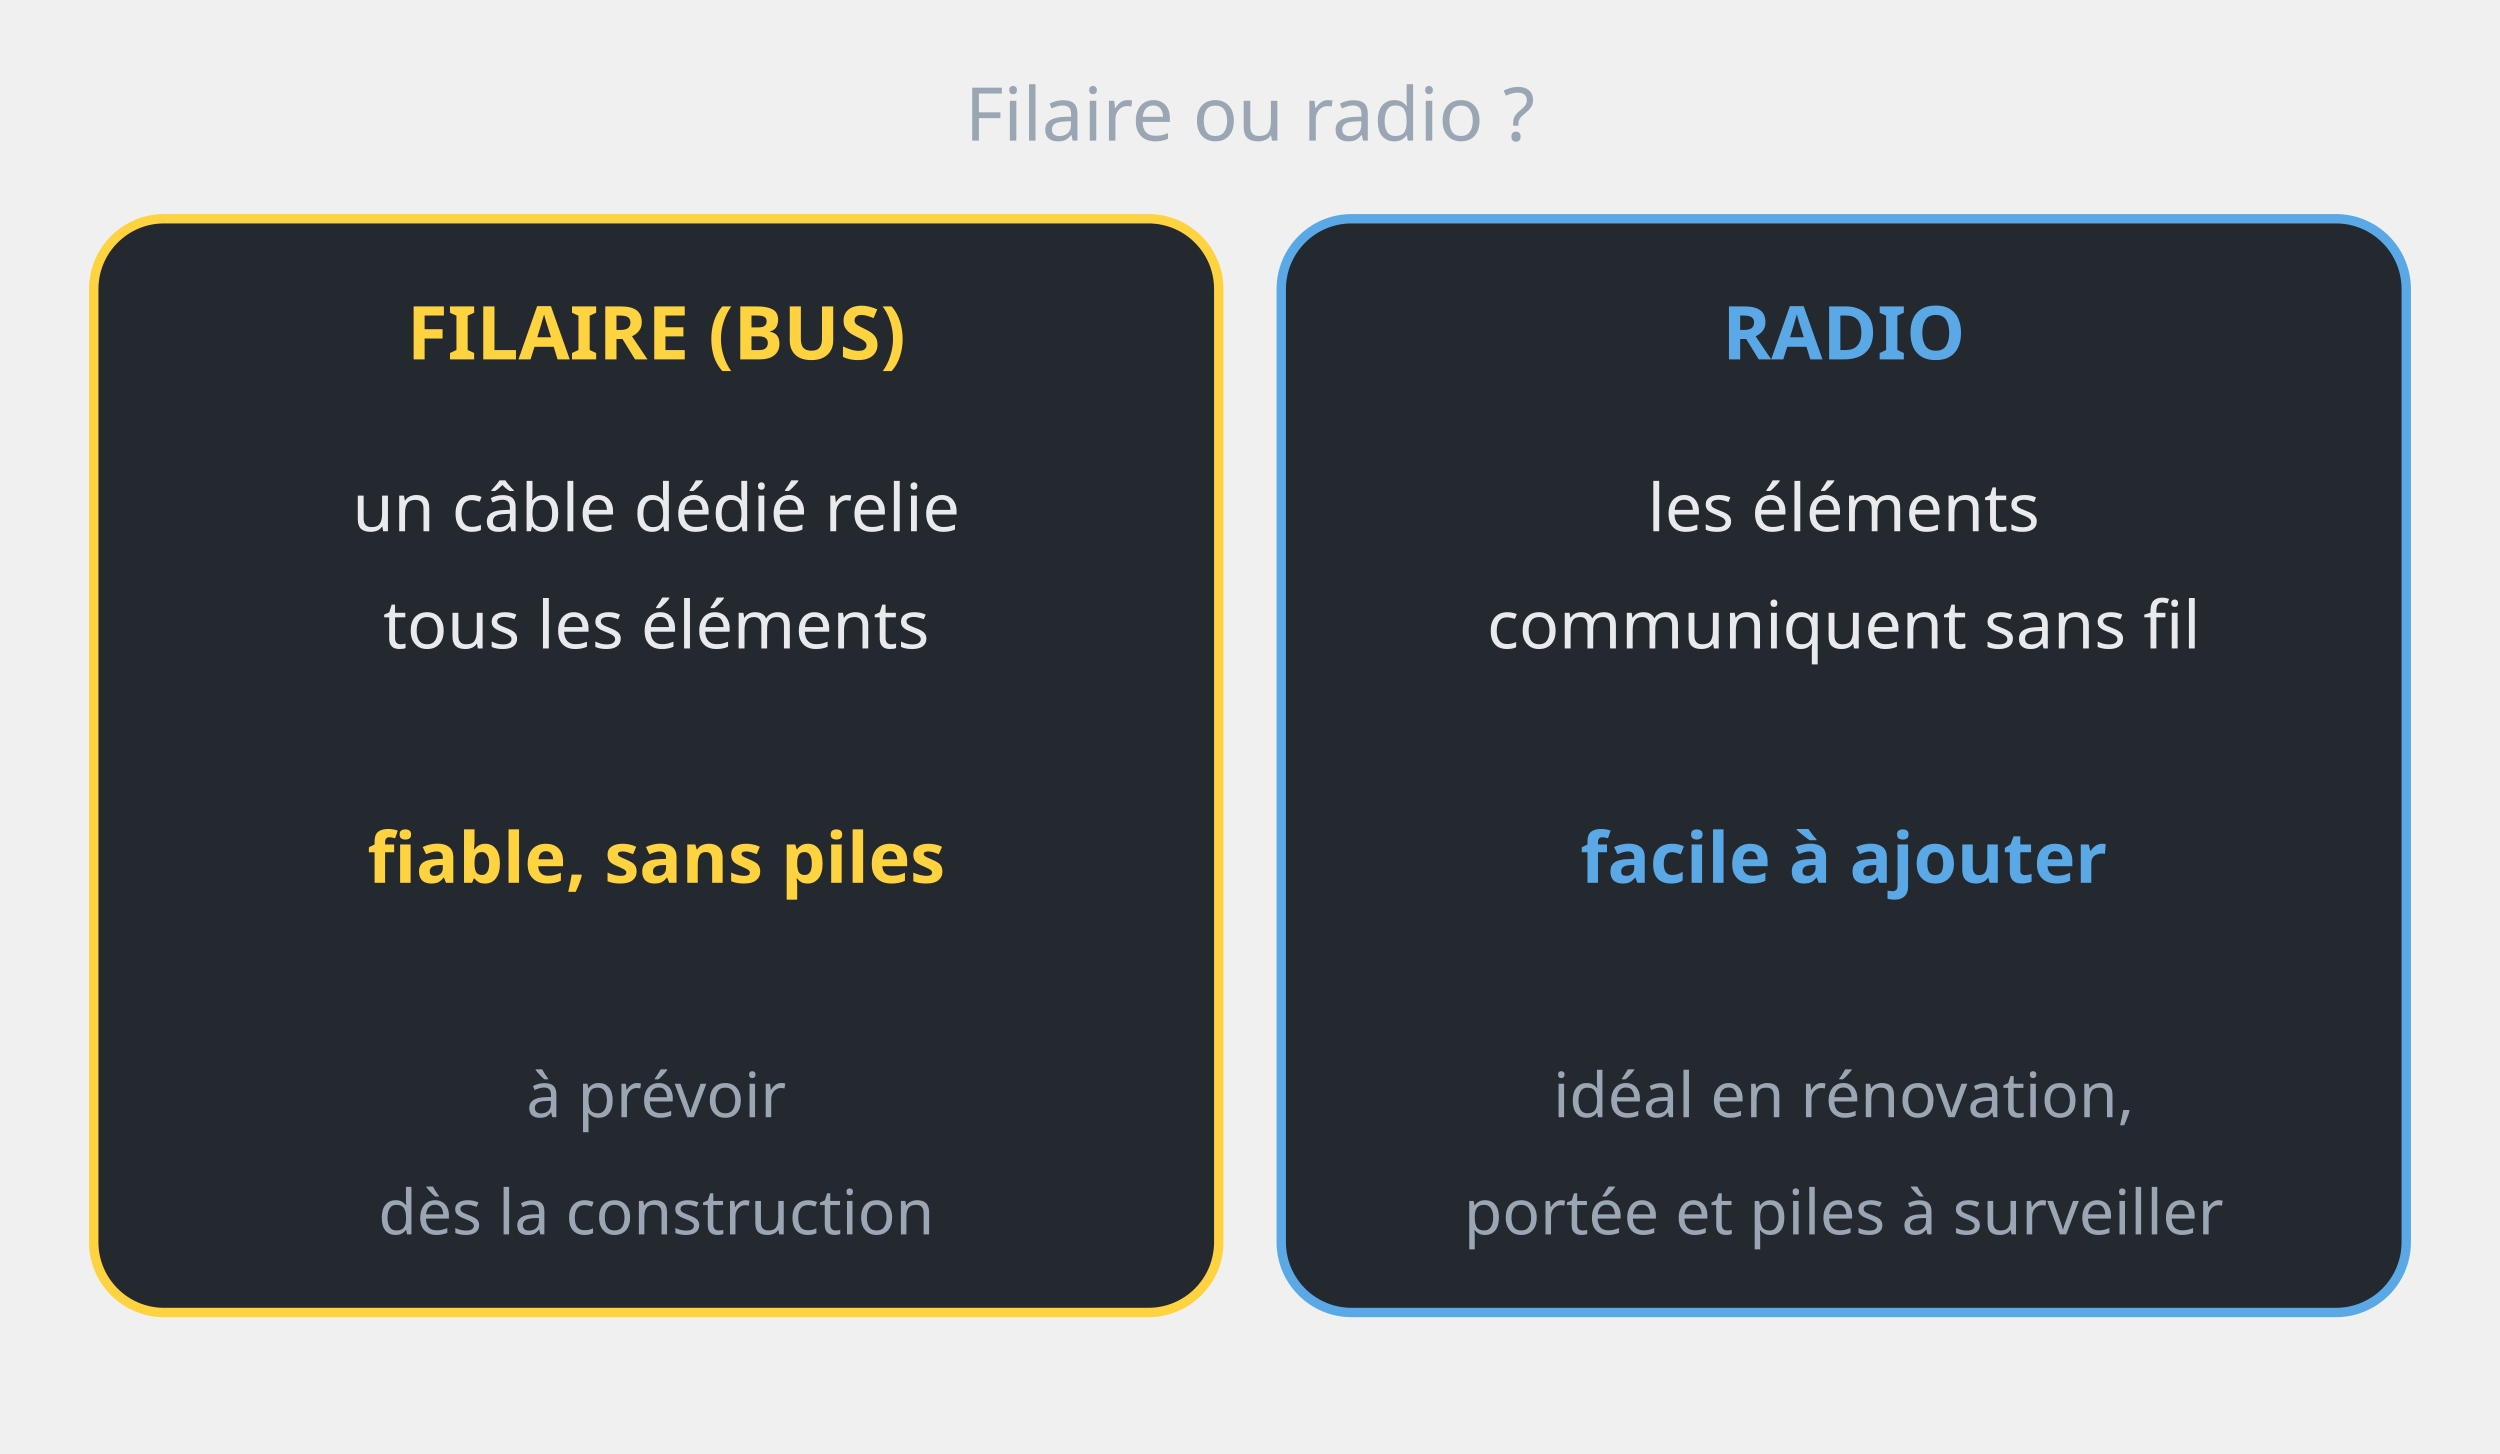
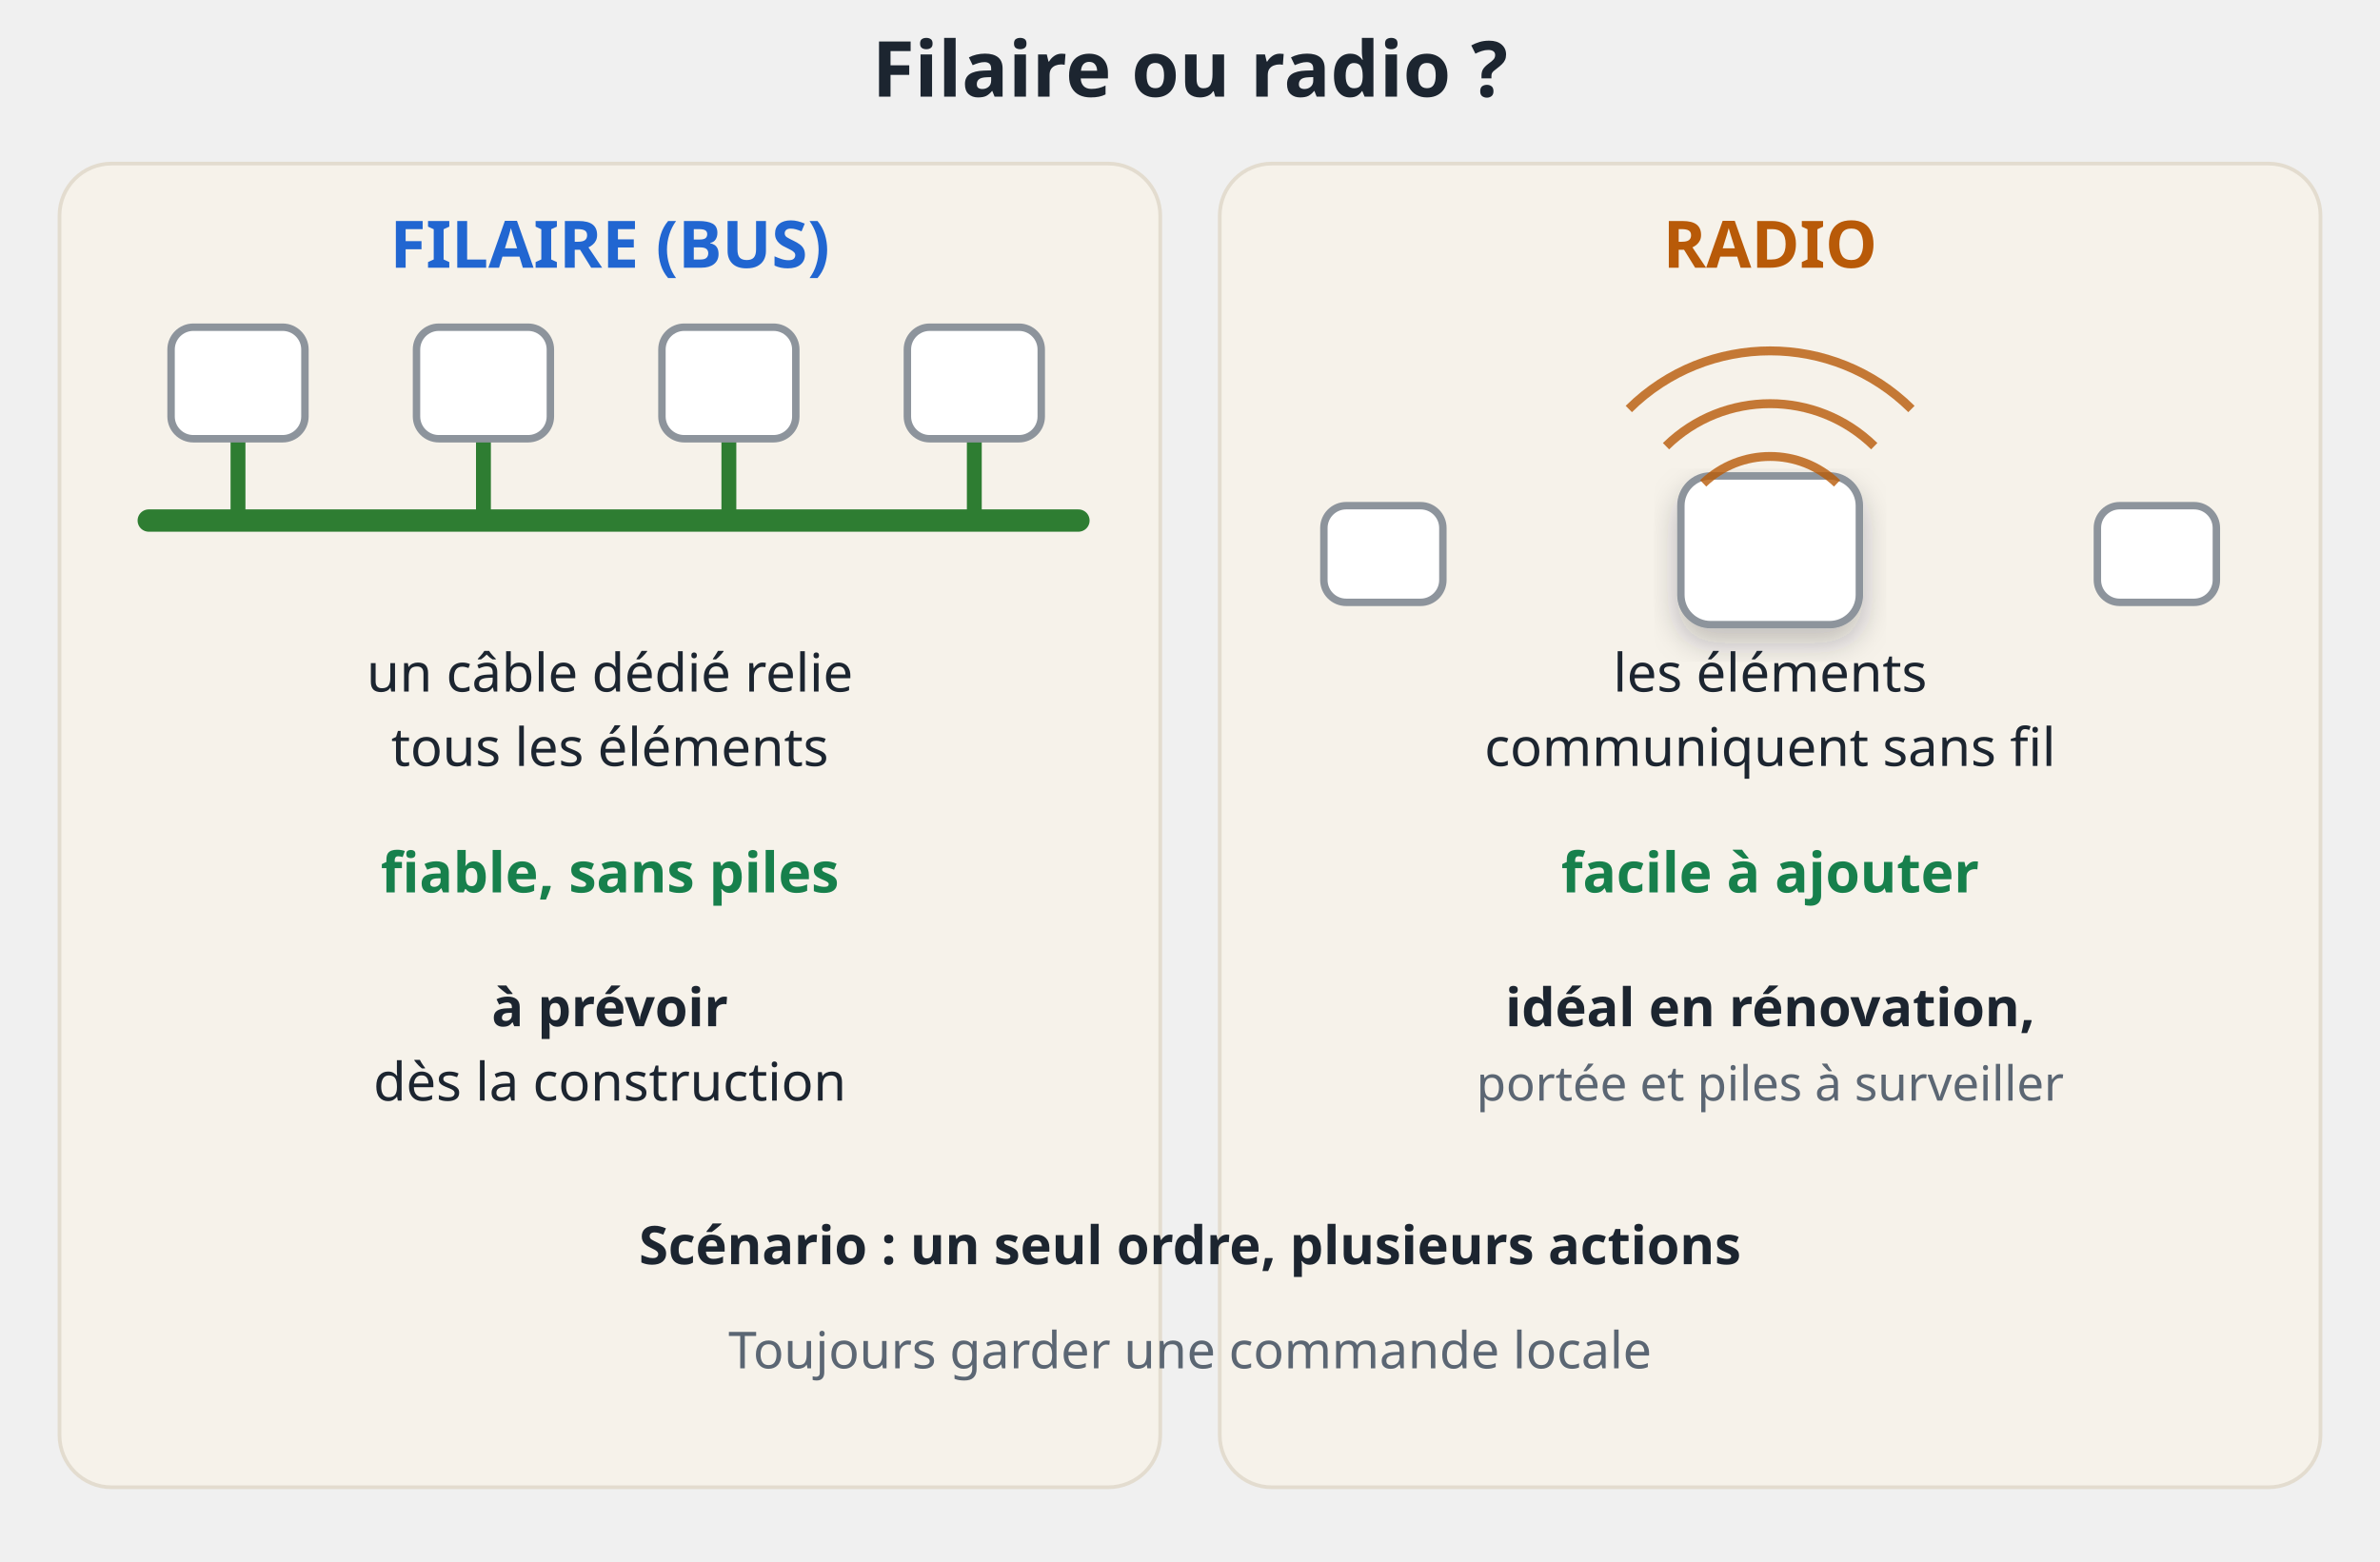
- <svg xmlns="http://www.w3.org/2000/svg" viewBox="0 0 320 186" font-family="'Segoe UI',system-ui,sans-serif" role="img" aria-label="Deux façons de relier les éléments d'une installation domotique : par un câble dédié, le bus, fiable et prévu à la construction ; par radio, sans fil, facile à ajouter en rénovation">
-   <text x="160" y="18" text-anchor="middle" font-size="9.5" fill="#9aa6b3" font-weight="normal">Filaire ou radio ?</text>
-   <rect x="12" y="28" width="144" height="140" rx="9" fill="#24282f" stroke="#ffd23f" stroke-width="1.2" />
-   <text x="84" y="46" text-anchor="middle" font-size="9.5" fill="#ffd23f" font-weight="bold">FILAIRE (BUS)</text>
-   <text x="84" y="68" text-anchor="middle" font-size="8.5" fill="#e8eaed" font-weight="normal">un câble dédié relie</text>
-   <text x="84" y="83" text-anchor="middle" font-size="8.5" fill="#e8eaed" font-weight="normal">tous les éléments</text>
-   <text x="84" y="98" text-anchor="middle" font-size="6" fill="#e8eaed" font-weight="normal" />
-   <text x="84" y="113" text-anchor="middle" font-size="9" fill="#ffd23f" font-weight="bold">fiable, sans piles</text>
-   <text x="84" y="128" text-anchor="middle" font-size="6" fill="#e8eaed" font-weight="normal" />
-   <text x="84" y="143" text-anchor="middle" font-size="8" fill="#9aa6b3" font-weight="normal">à prévoir</text>
-   <text x="84" y="158" text-anchor="middle" font-size="8" fill="#9aa6b3" font-weight="normal">dès la construction</text>
-   <rect x="164" y="28" width="144" height="140" rx="9" fill="#24282f" stroke="#5aa9e6" stroke-width="1.2" />
-   <text x="236" y="46" text-anchor="middle" font-size="9.5" fill="#5aa9e6" font-weight="bold">RADIO</text>
-   <text x="236" y="68" text-anchor="middle" font-size="8.5" fill="#e8eaed" font-weight="normal">les éléments</text>
-   <text x="236" y="83" text-anchor="middle" font-size="8.5" fill="#e8eaed" font-weight="normal">communiquent sans fil</text>
-   <text x="236" y="98" text-anchor="middle" font-size="6" fill="#e8eaed" font-weight="normal" />
-   <text x="236" y="113" text-anchor="middle" font-size="9" fill="#5aa9e6" font-weight="bold">facile à ajouter</text>
-   <text x="236" y="128" text-anchor="middle" font-size="6" fill="#e8eaed" font-weight="normal" />
-   <text x="236" y="143" text-anchor="middle" font-size="8" fill="#9aa6b3" font-weight="normal">idéal en rénovation,</text>
-   <text x="236" y="158" text-anchor="middle" font-size="8" fill="#9aa6b3" font-weight="normal">portée et piles à surveiller</text>
+ <svg xmlns="http://www.w3.org/2000/svg" viewBox="0 0 640 420" font-family="'Segoe UI',system-ui,sans-serif" role="img" aria-label="Domotique filaire : un câble bus relie tous les éléments, fiable et sans piles, à prévoir dès la construction. Radio : les éléments communiquent sans fil, faciles à ajouter, idéal en rénovation, portée et piles à surveiller">
+   <defs>
+     <linearGradient id="corps" x1="0" y1="0" x2="1" y2="0">
+       <stop offset="0" stop-color="#eef0f2" />
+       <stop offset=".5" stop-color="#fdfdfd" />
+       <stop offset="1" stop-color="#dfe2e6" />
+     </linearGradient>
+     <linearGradient id="nez" x1="0" y1="0" x2="0" y2="1">
+       <stop offset="0" stop-color="#ffffff" />
+       <stop offset="1" stop-color="#e9ebee" />
+     </linearGradient>
+     <linearGradient id="manette" x1="0" y1="0" x2="0" y2="1">
+       <stop offset="0" stop-color="#4a5058" />
+       <stop offset="1" stop-color="#23272c" />
+     </linearGradient>
+     <radialGradient id="vis" cx=".4" cy=".35" r=".7">
+       <stop offset="0" stop-color="#f1f2f4" />
+       <stop offset="1" stop-color="#8d949c" />
+     </radialGradient>
+     <linearGradient id="cuivreH" x1="0" y1="0" x2="0" y2="1">
+       <stop offset="0" stop-color="#f0b77a" />
+       <stop offset=".5" stop-color="#c9782f" />
+       <stop offset="1" stop-color="#8f4f17" />
+     </linearGradient>
+     <linearGradient id="cuivreV" x1="0" y1="0" x2="1" y2="0">
+       <stop offset="0" stop-color="#8f4f17" />
+       <stop offset=".45" stop-color="#f0b77a" />
+       <stop offset="1" stop-color="#9a5a1f" />
+     </linearGradient>
+     <linearGradient id="acierH" x1="0" y1="0" x2="0" y2="1">
+       <stop offset="0" stop-color="#f4f5f7" />
+       <stop offset=".5" stop-color="#aab1b9" />
+       <stop offset="1" stop-color="#7d858e" />
+     </linearGradient>
+     <linearGradient id="cylH" x1="0" y1="0" x2="0" y2="1">
+       <stop offset="0" stop-color="#d9dde1" />
+       <stop offset=".35" stop-color="#ffffff" />
+       <stop offset="1" stop-color="#c3c8ce" />
+     </linearGradient>
+     <linearGradient id="gaineV" x1="0" y1="0" x2="1" y2="0">
+       <stop offset="0" stop-color="#a81d1d" />
+       <stop offset=".4" stop-color="#ef4a4a" />
+       <stop offset="1" stop-color="#b02020" />
+     </linearGradient>
+     <linearGradient id="chaud" x1="0" y1="0" x2="1" y2="0">
+       <stop offset="0" stop-color="#3a3f46" />
+       <stop offset=".5" stop-color="#e8590c" />
+       <stop offset="1" stop-color="#ff3b1f" />
+     </linearGradient>
+     <linearGradient id="icta" x1="0" y1="0" x2="0" y2="1">
+       <stop offset="0" stop-color="#8d949c" />
+       <stop offset=".3" stop-color="#dfe3e7" />
+       <stop offset="1" stop-color="#6b727a" />
+     </linearGradient>
+     <linearGradient id="tpc" x1="0" y1="0" x2="0" y2="1">
+       <stop offset="0" stop-color="#b02020" />
+       <stop offset=".3" stop-color="#ff6b5e" />
+       <stop offset="1" stop-color="#8e1414" />
+     </linearGradient>
+     <linearGradient id="irl" x1="0" y1="0" x2="0" y2="1">
+       <stop offset="0" stop-color="#aab1b9" />
+       <stop offset=".3" stop-color="#f1f3f5" />
+       <stop offset="1" stop-color="#8d949c" />
+     </linearGradient>
+     <linearGradient id="terre" x1="0" y1="0" x2="0" y2="1">
+       <stop offset="0" stop-color="#c9a877" />
+       <stop offset="1" stop-color="#a98557" />
+     </linearGradient>
+     <pattern id="vj" width="16" height="16" patternUnits="userSpaceOnUse" patternTransform="rotate(35)">
+       <rect width="16" height="16" fill="#2e9e4f" />
+       <rect width="7" height="16" fill="#f2d21a" />
+     </pattern>
+     <filter id="ombre" x="-15%" y="-15%" width="130%" height="140%">
+       <feDropShadow dx="0" dy="4" stdDeviation="4" flood-color="#1b2430" flood-opacity=".25" />
+     </filter>
+     <g id="borne">
+       <rect x="-12" y="-12" width="24" height="24" rx="4" fill="#2b3036" />
+       <circle r="8" fill="url(#vis)" />
+       <rect x="-6" y="-1.2" width="12" height="2.4" rx="1" fill="#5a616a" transform="rotate(-25)" />
+     </g>
+     <linearGradient id="cellule" x1="0" y1="0" x2="1" y2="1">
+       <stop offset="0" stop-color="#2b4a8a" />
+       <stop offset="1" stop-color="#16285a" />
+     </linearGradient>
+     <linearGradient id="cuve" x1="0" y1="0" x2="0" y2="1">
+       <stop offset="0" stop-color="#ff6b5e" />
+       <stop offset=".55" stop-color="#ffb3a0" />
+       <stop offset="1" stop-color="#7fb8f0" />
+     </linearGradient>
+   </defs>
+   <text x="320.0" y="26" text-anchor="middle" font-size="20.8" font-weight="800" fill="#1c2530">Filaire ou radio ?</text>
+   <rect x="16" y="44" width="296" height="356" rx="14" fill="#f6f2ea" stroke="#e3dccf" />
+   <rect x="328" y="44" width="296" height="356" rx="14" fill="#f6f2ea" stroke="#e3dccf" />
+   <text x="164" y="72" text-anchor="middle" font-size="17.6" font-weight="800" fill="#2166d1">FILAIRE (BUS)</text>
+   <text x="476" y="72" text-anchor="middle" font-size="17.6" font-weight="800" fill="#b85a08">RADIO</text>
+   <path d="M40 140 H290" fill="none" stroke="#2e7d32" stroke-width="6" stroke-linejoin="round" stroke-linecap="round" />
+   <path d="M64 140 V116" stroke="#2e7d32" stroke-width="4" />
+   <rect x="46" y="88" width="36" height="30" rx="6" fill="#fff" stroke="#8d949c" stroke-width="2" />
+   <path d="M130 140 V116" stroke="#2e7d32" stroke-width="4" />
+   <rect x="112" y="88" width="36" height="30" rx="6" fill="#fff" stroke="#8d949c" stroke-width="2" />
+   <path d="M196 140 V116" stroke="#2e7d32" stroke-width="4" />
+   <rect x="178" y="88" width="36" height="30" rx="6" fill="#fff" stroke="#8d949c" stroke-width="2" />
+   <path d="M262 140 V116" stroke="#2e7d32" stroke-width="4" />
+   <rect x="244" y="88" width="36" height="30" rx="6" fill="#fff" stroke="#8d949c" stroke-width="2" />
+   <text x="164" y="186" text-anchor="middle" font-size="14.3" font-weight="500" fill="#1c2530">un câble dédié relie</text>
+   <text x="164" y="206" text-anchor="middle" font-size="14.3" font-weight="500" fill="#1c2530">tous les éléments</text>
+   <text x="164" y="240" text-anchor="middle" font-size="15.0" font-weight="800" fill="#17804c">fiable, sans piles</text>
+   <text x="164" y="276" text-anchor="middle" font-size="14.3" font-weight="800" fill="#1c2530">à prévoir</text>
+   <text x="164" y="296" text-anchor="middle" font-size="14.3" font-weight="500" fill="#1c2530">dès la construction</text>
+   <g filter="url(#ombre)">
+     <rect x="452" y="128" width="48" height="40" rx="8" fill="#fff" stroke="#8d949c" stroke-width="2" />
+   </g>
+   <path d="M458 130 A26 26 0 0 1 494 130" fill="none" stroke="#b85a08" stroke-width="2.4" opacity=".8" />
+   <path d="M448 120 A40 40 0 0 1 504 120" fill="none" stroke="#b85a08" stroke-width="2.4" opacity=".8" />
+   <path d="M438 110 A54 54 0 0 1 514 110" fill="none" stroke="#b85a08" stroke-width="2.4" opacity=".8" />
+   <rect x="356" y="136" width="32" height="26" rx="6" fill="#fff" stroke="#8d949c" stroke-width="2" />
+   <rect x="564" y="136" width="32" height="26" rx="6" fill="#fff" stroke="#8d949c" stroke-width="2" />
+   <text x="476" y="186" text-anchor="middle" font-size="14.3" font-weight="500" fill="#1c2530">les éléments</text>
+   <text x="476" y="206" text-anchor="middle" font-size="14.3" font-weight="500" fill="#1c2530">communiquent sans fil</text>
+   <text x="476" y="240" text-anchor="middle" font-size="15.0" font-weight="800" fill="#17804c">facile à ajouter</text>
+   <text x="476" y="276" text-anchor="middle" font-size="14.3" font-weight="800" fill="#1c2530">idéal en rénovation,</text>
+   <text x="476" y="296" text-anchor="middle" font-size="13.0" font-weight="500" fill="#5b6673">portée et piles à surveiller</text>
+   <text x="320" y="340" text-anchor="middle" font-size="14.3" font-weight="800" fill="#1c2530">Scénario : un seul ordre, plusieurs actions</text>
+   <text x="320" y="368" text-anchor="middle" font-size="13.7" font-weight="500" fill="#5b6673">Toujours garder une commande locale</text>
</svg>
